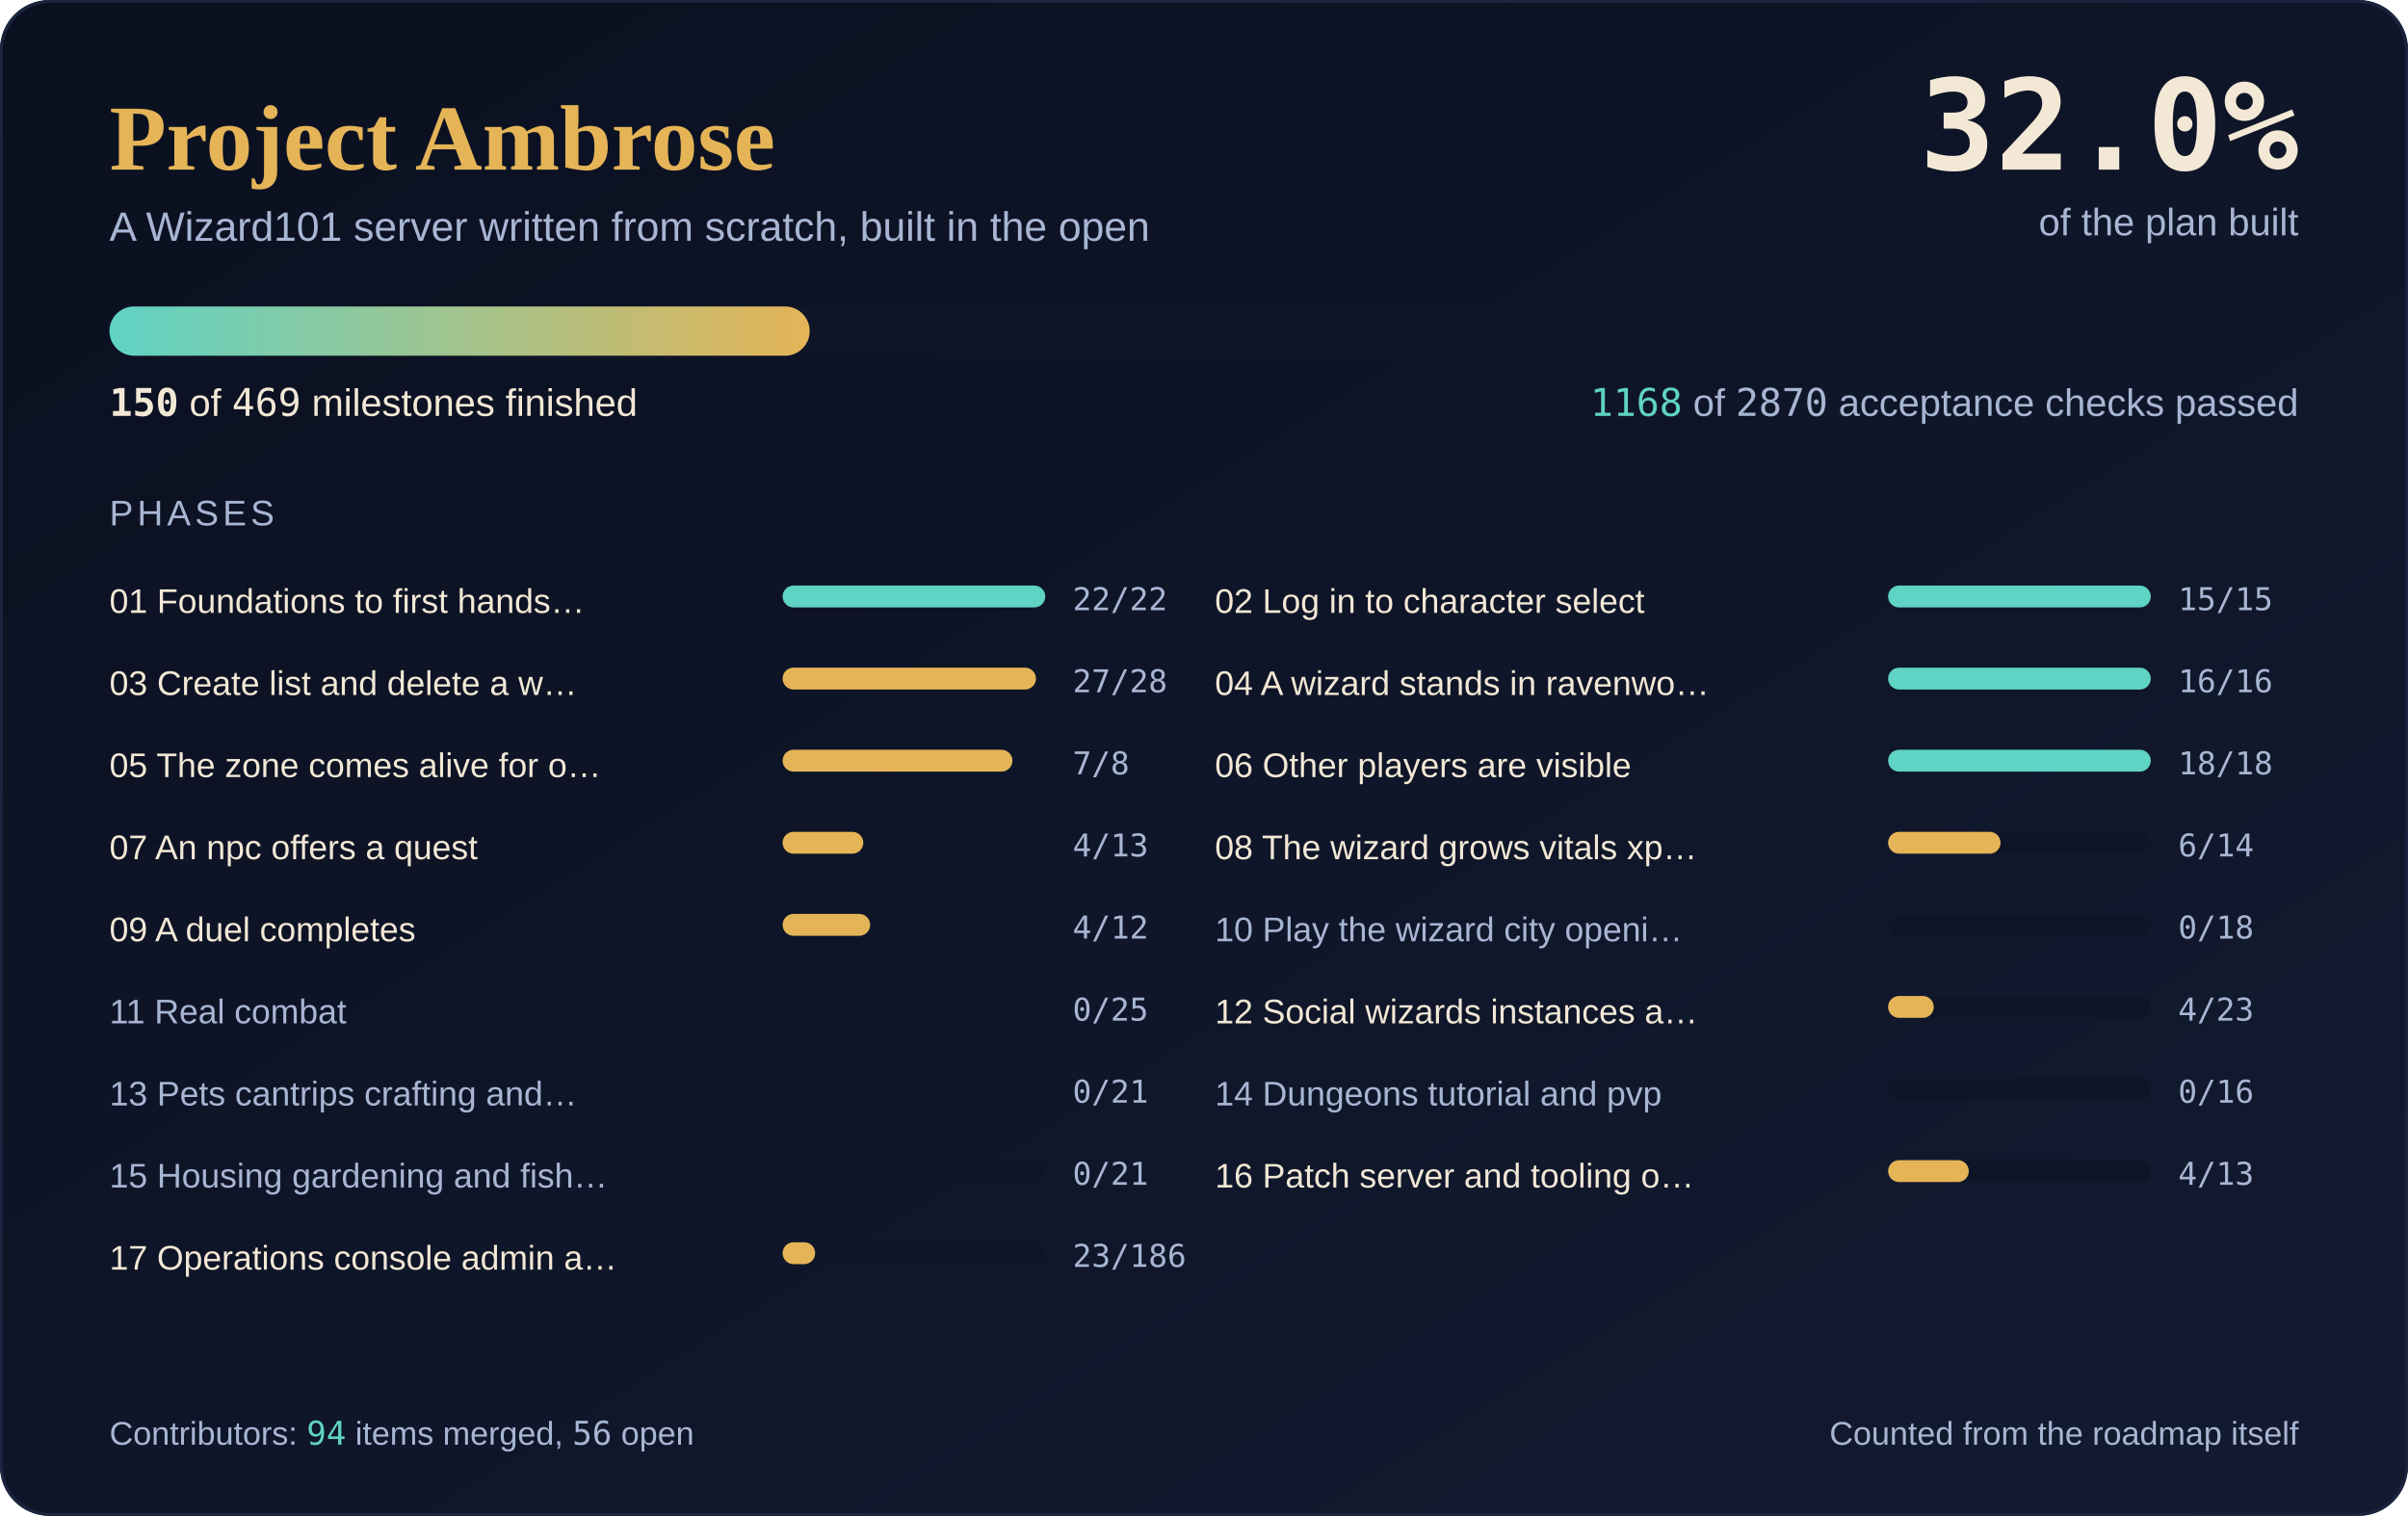
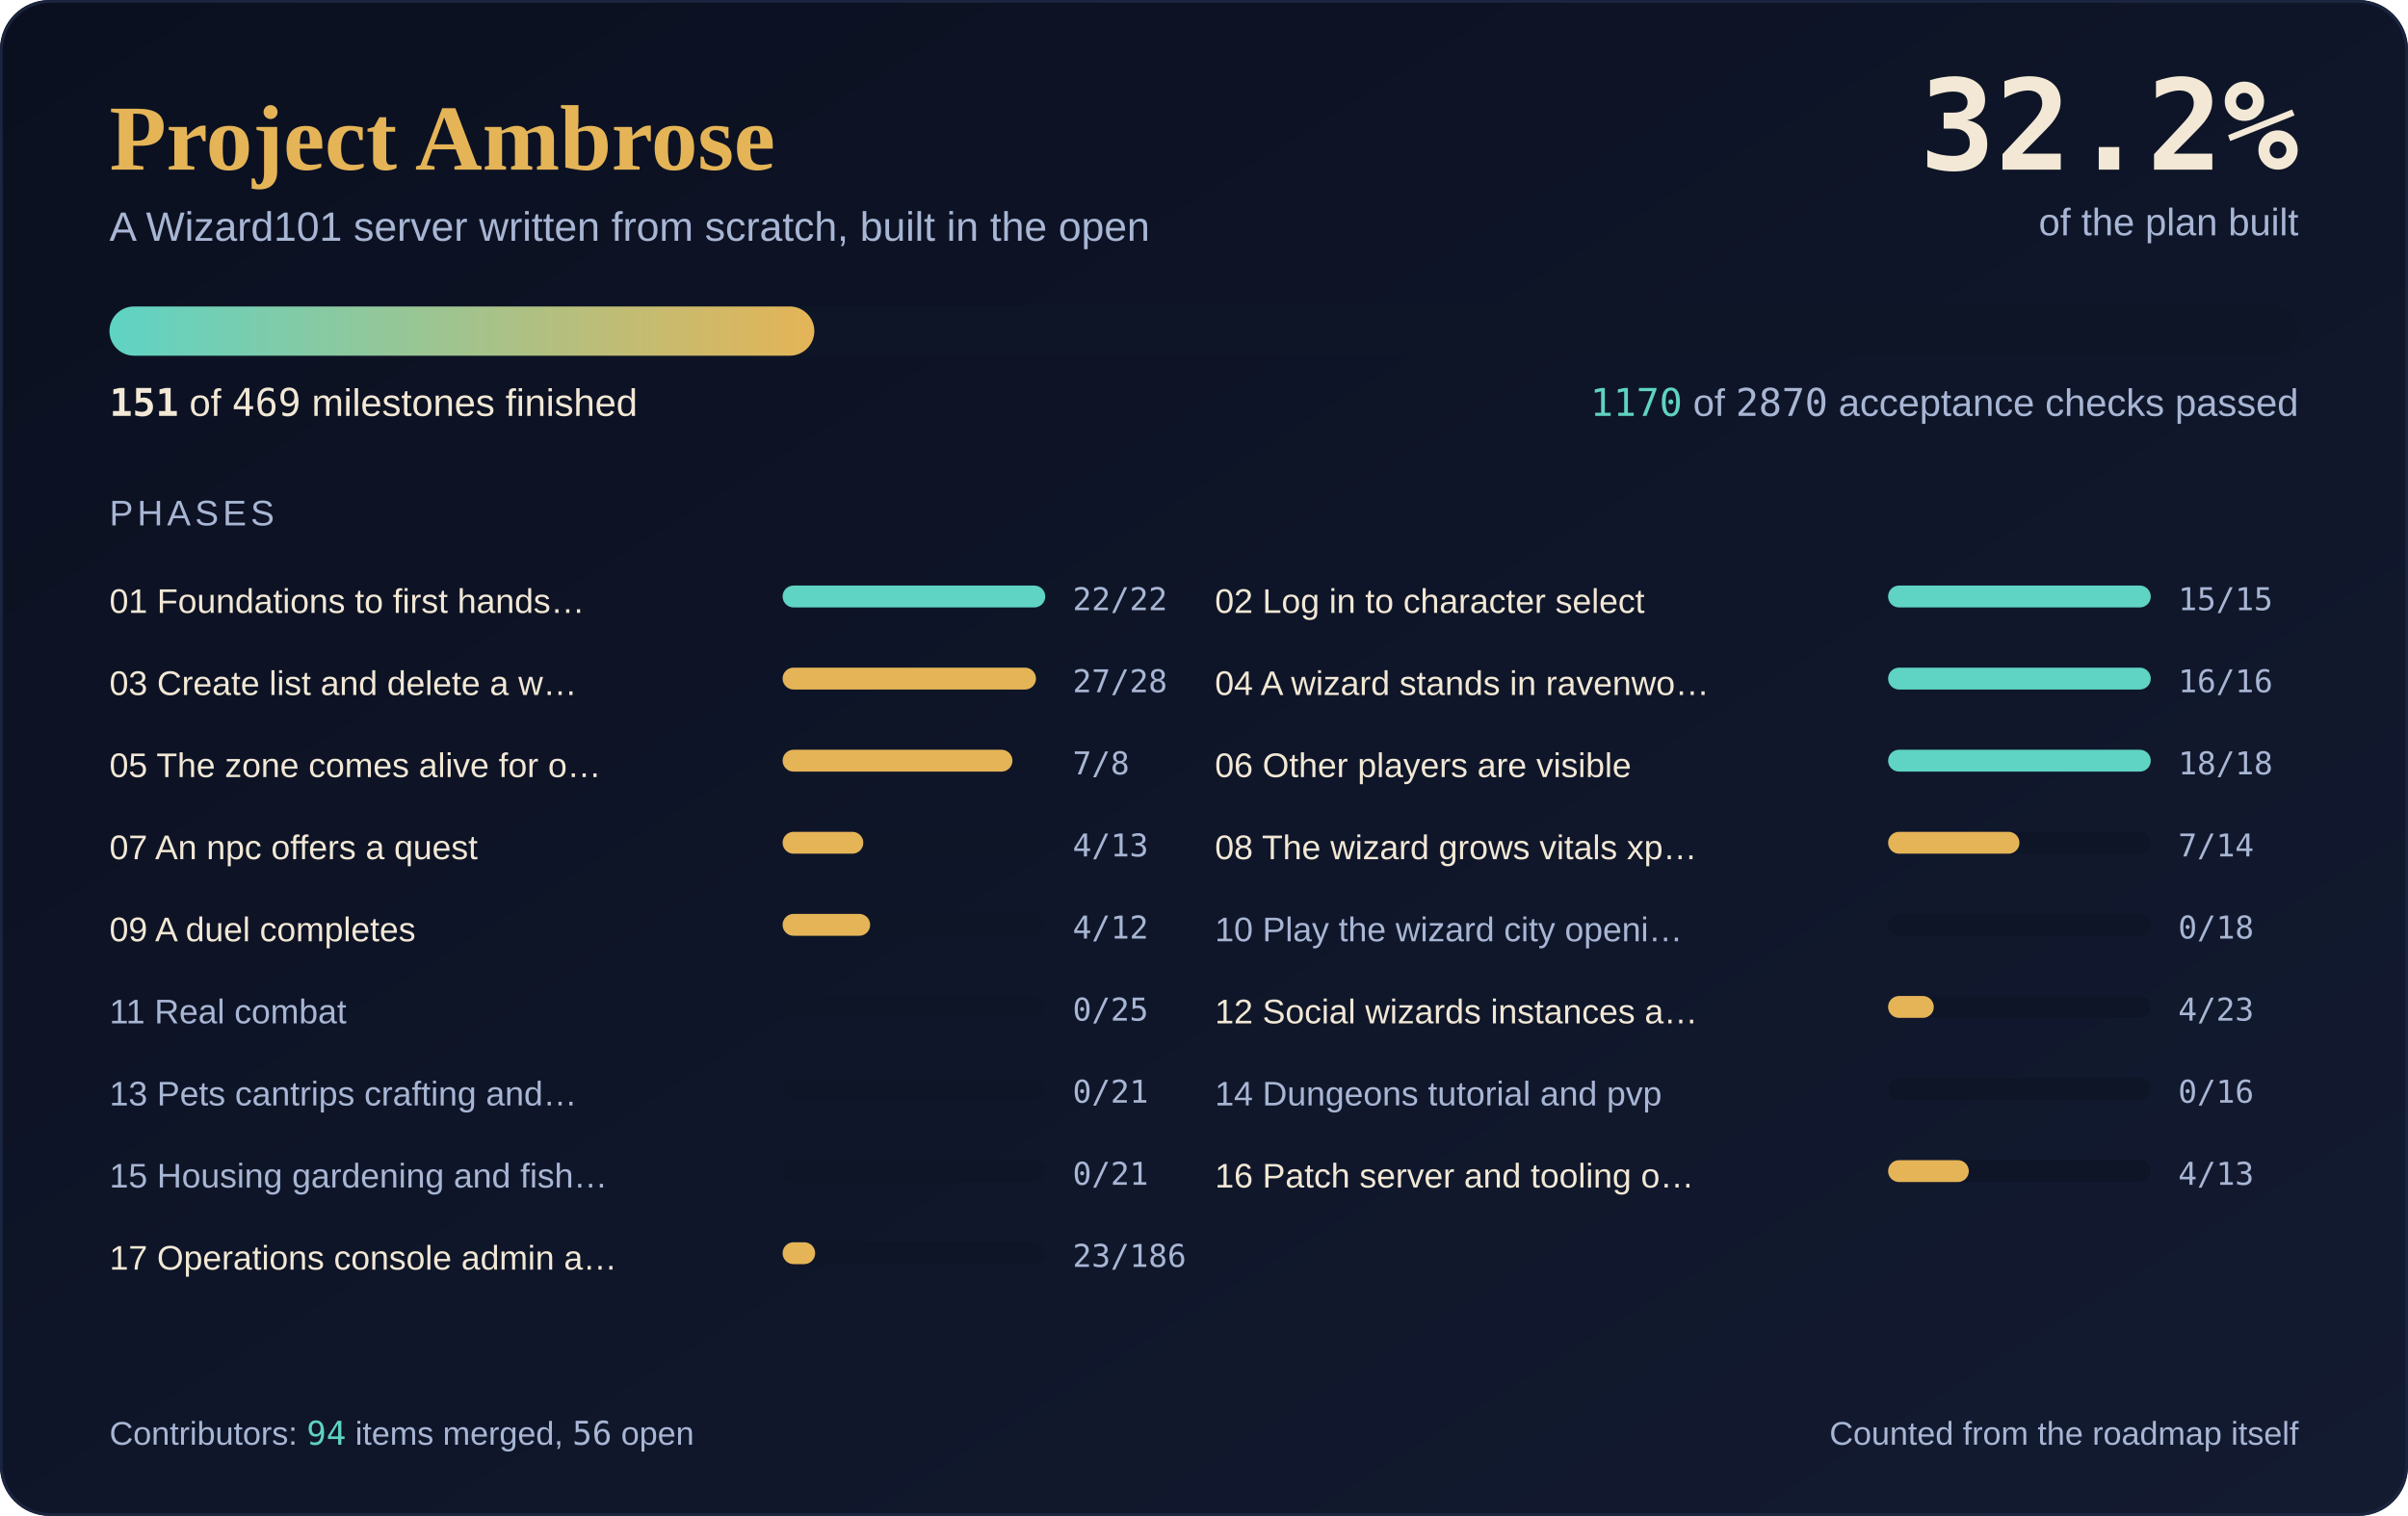
- <svg xmlns="http://www.w3.org/2000/svg" width="880" height="554" viewBox="0 0 880 554" role="img" aria-label="Project Ambrose progress: 150 of 469 milestones complete, 32.0 percent">
+ <svg xmlns="http://www.w3.org/2000/svg" width="880" height="554" viewBox="0 0 880 554" role="img" aria-label="Project Ambrose progress: 151 of 469 milestones complete, 32.2 percent">
  <defs>
    <linearGradient id="sky" x1="0" y1="0" x2="1" y2="1">
      <stop offset="0" stop-color="#0B1020" />
      <stop offset="1" stop-color="#131B31" />
    </linearGradient>
    <linearGradient id="fill" x1="0" y1="0" x2="1" y2="0">
      <stop offset="0" stop-color="#5FD3C4" />
      <stop offset="1" stop-color="#E4B457" />
    </linearGradient>
  </defs>
  <rect width="880" height="554" rx="18" fill="url(#sky)" />
  <rect x="0.5" y="0.5" width="879" height="553" rx="18" fill="none" stroke="#1B2540" />
  <text x="40" y="62" font-family="'Cormorant Garamond', Georgia, 'Times New Roman', serif" font-size="34" font-weight="600" fill="#E4B457">Project Ambrose</text>
  <text x="40" y="88" font-family="Karla, 'Segoe UI', 'Helvetica Neue', Arial, sans-serif" font-size="15" fill="#A8B6D4">A Wizard101 server written from scratch, built in the open</text>
-   <text x="840" y="62" text-anchor="end" font-family="'JetBrains Mono', Consolas, 'DejaVu Sans Mono', monospace" font-size="46" font-weight="700" fill="#F2E8D5">32.0%</text>
+   <text x="840" y="62" text-anchor="end" font-family="'JetBrains Mono', Consolas, 'DejaVu Sans Mono', monospace" font-size="46" font-weight="700" fill="#F2E8D5">32.2%</text>
  <text x="840" y="86" text-anchor="end" font-family="Karla, 'Segoe UI', 'Helvetica Neue', Arial, sans-serif" font-size="14" fill="#A8B6D4">of the plan built</text>
  <rect x="40" y="112" width="800" height="18" rx="9.0" fill="#0E1527" />
-   <rect x="40" y="112" width="255.9" height="18" rx="9.0" fill="url(#fill)" />
+   <rect x="40" y="112" width="257.6" height="18" rx="9.0" fill="url(#fill)" />
  <text x="40" y="152" font-family="Karla, 'Segoe UI', 'Helvetica Neue', Arial, sans-serif" font-size="14" fill="#F2E8D5">
-     <tspan font-family="'JetBrains Mono', Consolas, 'DejaVu Sans Mono', monospace" font-weight="700">150</tspan> of <tspan font-family="'JetBrains Mono', Consolas, 'DejaVu Sans Mono', monospace">469</tspan> milestones finished</text>
+     <tspan font-family="'JetBrains Mono', Consolas, 'DejaVu Sans Mono', monospace" font-weight="700">151</tspan> of <tspan font-family="'JetBrains Mono', Consolas, 'DejaVu Sans Mono', monospace">469</tspan> milestones finished</text>
  <text x="840" y="152" text-anchor="end" font-family="Karla, 'Segoe UI', 'Helvetica Neue', Arial, sans-serif" font-size="14" fill="#A8B6D4">
-     <tspan font-family="'JetBrains Mono', Consolas, 'DejaVu Sans Mono', monospace" fill="#5FD3C4">1168</tspan> of <tspan font-family="'JetBrains Mono', Consolas, 'DejaVu Sans Mono', monospace">2870</tspan> acceptance checks passed</text>
+     <tspan font-family="'JetBrains Mono', Consolas, 'DejaVu Sans Mono', monospace" fill="#5FD3C4">1170</tspan> of <tspan font-family="'JetBrains Mono', Consolas, 'DejaVu Sans Mono', monospace">2870</tspan> acceptance checks passed</text>
  <text x="40" y="192" font-family="Karla, 'Segoe UI', 'Helvetica Neue', Arial, sans-serif" font-size="13" fill="#A8B6D4" letter-spacing="1.5">PHASES</text>
  <text x="40" y="224" font-family="Karla, 'Segoe UI', 'Helvetica Neue', Arial, sans-serif" font-size="12.5" fill="#F2E8D5">01 Foundations to first hands…</text>
  <rect x="286" y="214" width="96" height="8" rx="4.0" fill="#0E1527" />
  <rect x="286" y="214" width="96.0" height="8" rx="4.0" fill="#5FD3C4" />
  <text x="392" y="223" font-family="'JetBrains Mono', Consolas, 'DejaVu Sans Mono', monospace" font-size="11.5" fill="#A8B6D4">22/22</text>
  <text x="444" y="224" font-family="Karla, 'Segoe UI', 'Helvetica Neue', Arial, sans-serif" font-size="12.5" fill="#F2E8D5">02 Log in to character select</text>
  <rect x="690" y="214" width="96" height="8" rx="4.0" fill="#0E1527" />
  <rect x="690" y="214" width="96.0" height="8" rx="4.0" fill="#5FD3C4" />
  <text x="796" y="223" font-family="'JetBrains Mono', Consolas, 'DejaVu Sans Mono', monospace" font-size="11.5" fill="#A8B6D4">15/15</text>
  <text x="40" y="254" font-family="Karla, 'Segoe UI', 'Helvetica Neue', Arial, sans-serif" font-size="12.5" fill="#F2E8D5">03 Create list and delete a w…</text>
  <rect x="286" y="244" width="96" height="8" rx="4.0" fill="#0E1527" />
  <rect x="286" y="244" width="92.6" height="8" rx="4.0" fill="#E4B457" />
  <text x="392" y="253" font-family="'JetBrains Mono', Consolas, 'DejaVu Sans Mono', monospace" font-size="11.5" fill="#A8B6D4">27/28</text>
  <text x="444" y="254" font-family="Karla, 'Segoe UI', 'Helvetica Neue', Arial, sans-serif" font-size="12.5" fill="#F2E8D5">04 A wizard stands in ravenwo…</text>
  <rect x="690" y="244" width="96" height="8" rx="4.0" fill="#0E1527" />
  <rect x="690" y="244" width="96.0" height="8" rx="4.0" fill="#5FD3C4" />
  <text x="796" y="253" font-family="'JetBrains Mono', Consolas, 'DejaVu Sans Mono', monospace" font-size="11.5" fill="#A8B6D4">16/16</text>
  <text x="40" y="284" font-family="Karla, 'Segoe UI', 'Helvetica Neue', Arial, sans-serif" font-size="12.5" fill="#F2E8D5">05 The zone comes alive for o…</text>
  <rect x="286" y="274" width="96" height="8" rx="4.0" fill="#0E1527" />
  <rect x="286" y="274" width="84.0" height="8" rx="4.0" fill="#E4B457" />
  <text x="392" y="283" font-family="'JetBrains Mono', Consolas, 'DejaVu Sans Mono', monospace" font-size="11.5" fill="#A8B6D4">7/8</text>
  <text x="444" y="284" font-family="Karla, 'Segoe UI', 'Helvetica Neue', Arial, sans-serif" font-size="12.5" fill="#F2E8D5">06 Other players are visible</text>
  <rect x="690" y="274" width="96" height="8" rx="4.0" fill="#0E1527" />
  <rect x="690" y="274" width="96.0" height="8" rx="4.0" fill="#5FD3C4" />
  <text x="796" y="283" font-family="'JetBrains Mono', Consolas, 'DejaVu Sans Mono', monospace" font-size="11.5" fill="#A8B6D4">18/18</text>
  <text x="40" y="314" font-family="Karla, 'Segoe UI', 'Helvetica Neue', Arial, sans-serif" font-size="12.5" fill="#F2E8D5">07 An npc offers a quest</text>
  <rect x="286" y="304" width="96" height="8" rx="4.0" fill="#0E1527" />
  <rect x="286" y="304" width="29.5" height="8" rx="4.0" fill="#E4B457" />
  <text x="392" y="313" font-family="'JetBrains Mono', Consolas, 'DejaVu Sans Mono', monospace" font-size="11.5" fill="#A8B6D4">4/13</text>
  <text x="444" y="314" font-family="Karla, 'Segoe UI', 'Helvetica Neue', Arial, sans-serif" font-size="12.5" fill="#F2E8D5">08 The wizard grows vitals xp…</text>
  <rect x="690" y="304" width="96" height="8" rx="4.0" fill="#0E1527" />
-   <rect x="690" y="304" width="41.1" height="8" rx="4.0" fill="#E4B457" />
-   <text x="796" y="313" font-family="'JetBrains Mono', Consolas, 'DejaVu Sans Mono', monospace" font-size="11.5" fill="#A8B6D4">6/14</text>
+   <rect x="690" y="304" width="48.0" height="8" rx="4.0" fill="#E4B457" />
+   <text x="796" y="313" font-family="'JetBrains Mono', Consolas, 'DejaVu Sans Mono', monospace" font-size="11.5" fill="#A8B6D4">7/14</text>
  <text x="40" y="344" font-family="Karla, 'Segoe UI', 'Helvetica Neue', Arial, sans-serif" font-size="12.5" fill="#F2E8D5">09 A duel completes</text>
  <rect x="286" y="334" width="96" height="8" rx="4.0" fill="#0E1527" />
  <rect x="286" y="334" width="32.0" height="8" rx="4.0" fill="#E4B457" />
  <text x="392" y="343" font-family="'JetBrains Mono', Consolas, 'DejaVu Sans Mono', monospace" font-size="11.5" fill="#A8B6D4">4/12</text>
  <text x="444" y="344" font-family="Karla, 'Segoe UI', 'Helvetica Neue', Arial, sans-serif" font-size="12.5" fill="#A8B6D4">10 Play the wizard city openi…</text>
  <rect x="690" y="334" width="96" height="8" rx="4.0" fill="#0E1527" />
  <text x="796" y="343" font-family="'JetBrains Mono', Consolas, 'DejaVu Sans Mono', monospace" font-size="11.5" fill="#A8B6D4">0/18</text>
  <text x="40" y="374" font-family="Karla, 'Segoe UI', 'Helvetica Neue', Arial, sans-serif" font-size="12.5" fill="#A8B6D4">11 Real combat</text>
  <rect x="286" y="364" width="96" height="8" rx="4.0" fill="#0E1527" />
  <text x="392" y="373" font-family="'JetBrains Mono', Consolas, 'DejaVu Sans Mono', monospace" font-size="11.5" fill="#A8B6D4">0/25</text>
  <text x="444" y="374" font-family="Karla, 'Segoe UI', 'Helvetica Neue', Arial, sans-serif" font-size="12.5" fill="#F2E8D5">12 Social wizards instances a…</text>
  <rect x="690" y="364" width="96" height="8" rx="4.0" fill="#0E1527" />
  <rect x="690" y="364" width="16.7" height="8" rx="4.0" fill="#E4B457" />
  <text x="796" y="373" font-family="'JetBrains Mono', Consolas, 'DejaVu Sans Mono', monospace" font-size="11.5" fill="#A8B6D4">4/23</text>
  <text x="40" y="404" font-family="Karla, 'Segoe UI', 'Helvetica Neue', Arial, sans-serif" font-size="12.5" fill="#A8B6D4">13 Pets cantrips crafting and…</text>
  <rect x="286" y="394" width="96" height="8" rx="4.0" fill="#0E1527" />
  <text x="392" y="403" font-family="'JetBrains Mono', Consolas, 'DejaVu Sans Mono', monospace" font-size="11.5" fill="#A8B6D4">0/21</text>
  <text x="444" y="404" font-family="Karla, 'Segoe UI', 'Helvetica Neue', Arial, sans-serif" font-size="12.5" fill="#A8B6D4">14 Dungeons tutorial and pvp</text>
  <rect x="690" y="394" width="96" height="8" rx="4.0" fill="#0E1527" />
  <text x="796" y="403" font-family="'JetBrains Mono', Consolas, 'DejaVu Sans Mono', monospace" font-size="11.5" fill="#A8B6D4">0/16</text>
  <text x="40" y="434" font-family="Karla, 'Segoe UI', 'Helvetica Neue', Arial, sans-serif" font-size="12.5" fill="#A8B6D4">15 Housing gardening and fish…</text>
  <rect x="286" y="424" width="96" height="8" rx="4.0" fill="#0E1527" />
  <text x="392" y="433" font-family="'JetBrains Mono', Consolas, 'DejaVu Sans Mono', monospace" font-size="11.5" fill="#A8B6D4">0/21</text>
  <text x="444" y="434" font-family="Karla, 'Segoe UI', 'Helvetica Neue', Arial, sans-serif" font-size="12.5" fill="#F2E8D5">16 Patch server and tooling o…</text>
  <rect x="690" y="424" width="96" height="8" rx="4.0" fill="#0E1527" />
  <rect x="690" y="424" width="29.5" height="8" rx="4.0" fill="#E4B457" />
  <text x="796" y="433" font-family="'JetBrains Mono', Consolas, 'DejaVu Sans Mono', monospace" font-size="11.5" fill="#A8B6D4">4/13</text>
  <text x="40" y="464" font-family="Karla, 'Segoe UI', 'Helvetica Neue', Arial, sans-serif" font-size="12.5" fill="#F2E8D5">17 Operations console admin a…</text>
  <rect x="286" y="454" width="96" height="8" rx="4.0" fill="#0E1527" />
  <rect x="286" y="454" width="11.9" height="8" rx="4.0" fill="#E4B457" />
  <text x="392" y="463" font-family="'JetBrains Mono', Consolas, 'DejaVu Sans Mono', monospace" font-size="11.5" fill="#A8B6D4">23/186</text>
  <text x="40" y="528" font-family="Karla, 'Segoe UI', 'Helvetica Neue', Arial, sans-serif" font-size="12" fill="#A8B6D4">Contributors: <tspan font-family="'JetBrains Mono', Consolas, 'DejaVu Sans Mono', monospace" fill="#5FD3C4">94</tspan> items merged, <tspan font-family="'JetBrains Mono', Consolas, 'DejaVu Sans Mono', monospace">56</tspan> open</text>
  <text x="840" y="528" text-anchor="end" font-family="Karla, 'Segoe UI', 'Helvetica Neue', Arial, sans-serif" font-size="12" fill="#A8B6D4">Counted from the roadmap itself</text>
</svg>
